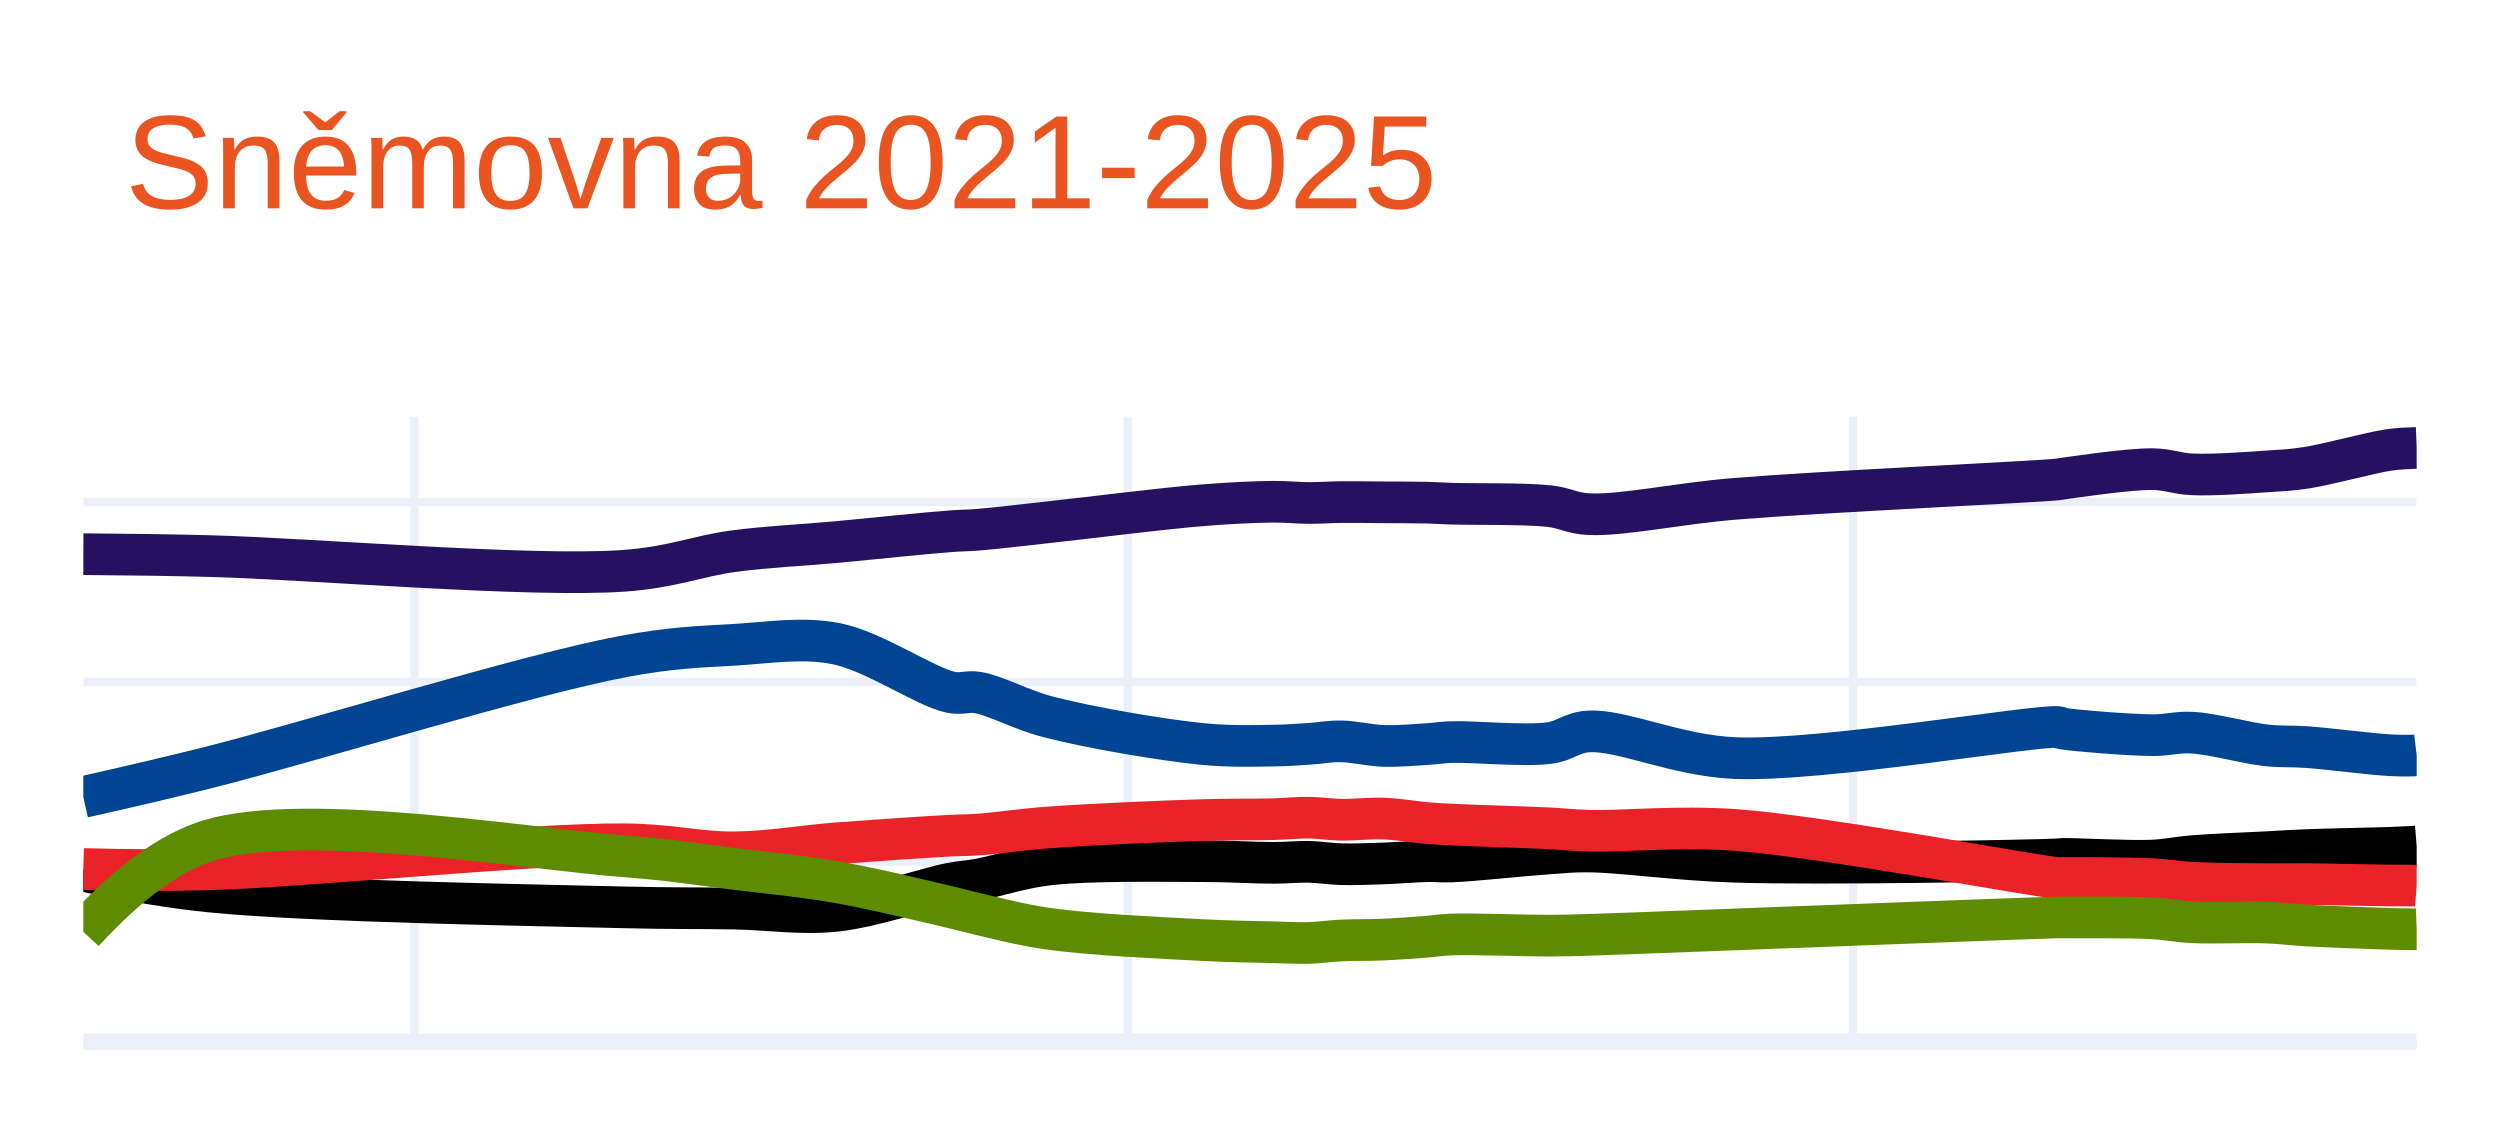
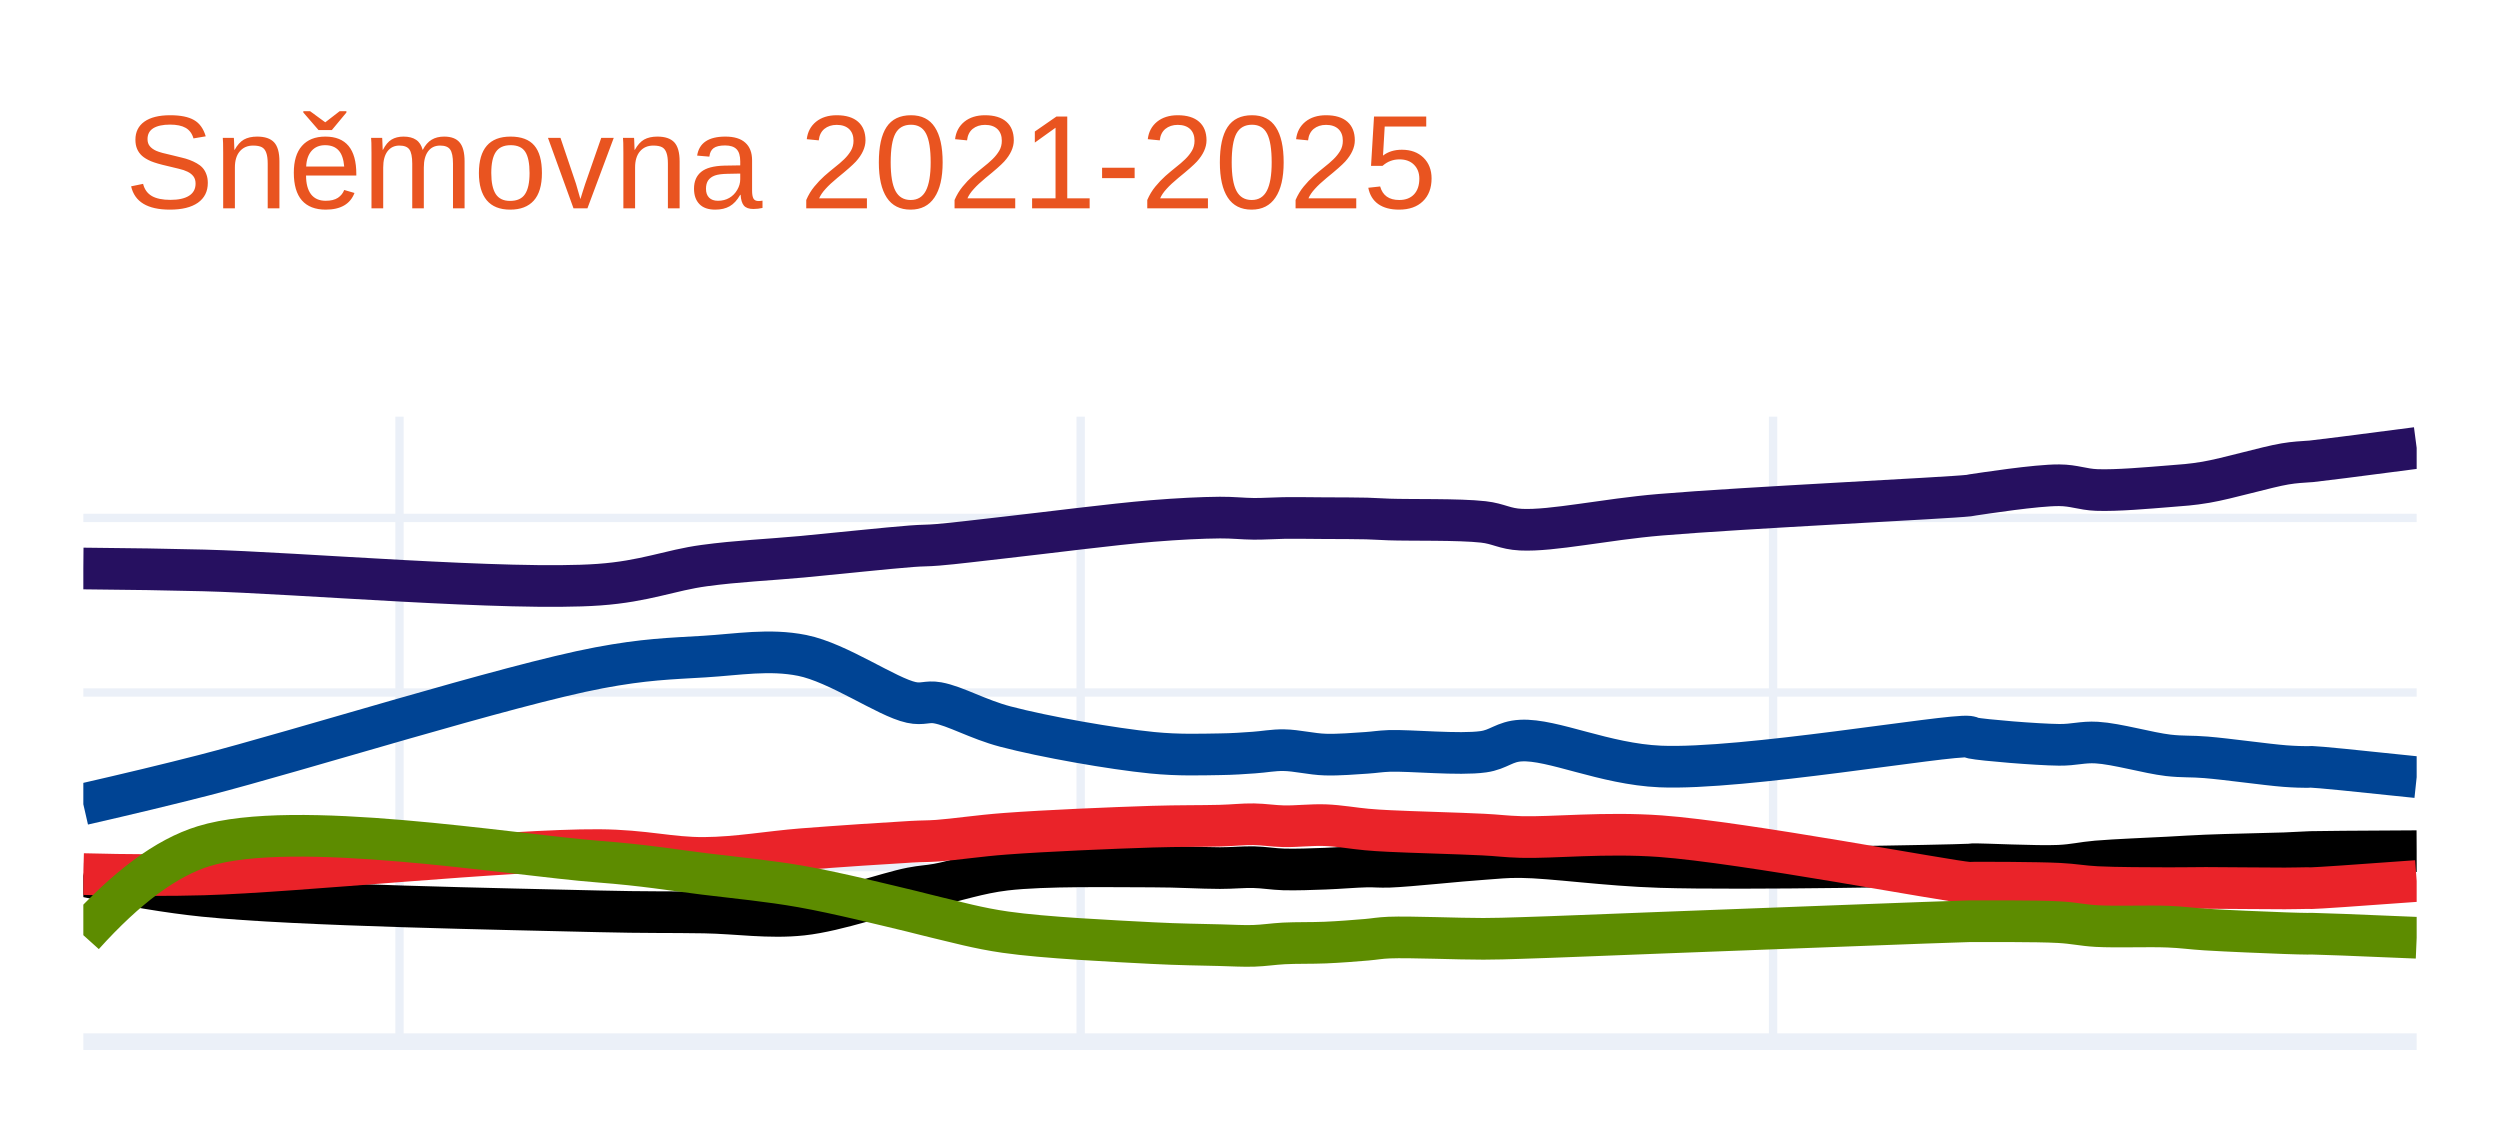
<svg xmlns="http://www.w3.org/2000/svg" class="main-svg" width="300" height="135" style="" viewBox="0 0 300 135">
  <rect x="0" y="0" width="300" height="135" style="fill: rgb(255, 255, 255); fill-opacity: 1;" />
-   <defs id="defs-8a033a">
+   <defs id="defs-2bc237">
    <g class="clips">
-       <clipPath id="clip8a033axyplot" class="plotclip">
+       <clipPath id="clip2bc237xyplot" class="plotclip">
        <rect width="280" height="75" />
      </clipPath>
-       <clipPath class="axesclip" id="clip8a033ax">
+       <clipPath class="axesclip" id="clip2bc237x">
        <rect x="10" y="0" width="280" height="135" />
      </clipPath>
-       <clipPath class="axesclip" id="clip8a033ay">
+       <clipPath class="axesclip" id="clip2bc237y">
        <rect x="0" y="50" width="300" height="75" />
      </clipPath>
-       <clipPath class="axesclip" id="clip8a033axy">
+       <clipPath class="axesclip" id="clip2bc237xy">
        <rect x="10" y="50" width="280" height="75" />
      </clipPath>
    </g>
    <g class="gradients" />
    <g class="patterns" />
  </defs>
  <g class="bglayer" />
  <g class="layer-below">
    <g class="imagelayer" />
    <g class="shapelayer" />
  </g>
  <g class="cartesianlayer">
    <g class="subplot xy">
      <g class="layer-subplot">
        <g class="shapelayer" />
        <g class="imagelayer" />
      </g>
      <g class="minor-gridlayer">
        <g class="x" />
        <g class="y" />
      </g>
      <g class="gridlayer">
        <g class="x">
-           <path class="xgrid crisp" transform="translate(49.73,0)" d="M0,50v75" style="stroke: rgb(235, 240, 248); stroke-opacity: 1; stroke-width: 1px;" />
-           <path class="xgrid crisp" transform="translate(135.34,0)" d="M0,50v75" style="stroke: rgb(235, 240, 248); stroke-opacity: 1; stroke-width: 1px;" />
-           <path class="xgrid crisp" transform="translate(222.36,0)" d="M0,50v75" style="stroke: rgb(235, 240, 248); stroke-opacity: 1; stroke-width: 1px;" />
+           <path class="xgrid crisp" transform="translate(47.94,0)" d="M0,50v75" style="stroke: rgb(235, 240, 248); stroke-opacity: 1; stroke-width: 1px;" />
+           <path class="xgrid crisp" transform="translate(129.68,0)" d="M0,50v75" style="stroke: rgb(235, 240, 248); stroke-opacity: 1; stroke-width: 1px;" />
+           <path class="xgrid crisp" transform="translate(212.77,0)" d="M0,50v75" style="stroke: rgb(235, 240, 248); stroke-opacity: 1; stroke-width: 1px;" />
        </g>
        <g class="y">
-           <path class="ygrid crisp" transform="translate(0,103.41)" d="M10,0h280" style="stroke: rgb(235, 240, 248); stroke-opacity: 1; stroke-width: 1px;" />
-           <path class="ygrid crisp" transform="translate(0,81.83)" d="M10,0h280" style="stroke: rgb(235, 240, 248); stroke-opacity: 1; stroke-width: 1px;" />
-           <path class="ygrid crisp" transform="translate(0,60.24)" d="M10,0h280" style="stroke: rgb(235, 240, 248); stroke-opacity: 1; stroke-width: 1px;" />
+           <path class="ygrid crisp" transform="translate(0,104.05)" d="M10,0h280" style="stroke: rgb(235, 240, 248); stroke-opacity: 1; stroke-width: 1px;" />
+           <path class="ygrid crisp" transform="translate(0,83.1)" d="M10,0h280" style="stroke: rgb(235, 240, 248); stroke-opacity: 1; stroke-width: 1px;" />
+           <path class="ygrid crisp" transform="translate(0,62.15)" d="M10,0h280" style="stroke: rgb(235, 240, 248); stroke-opacity: 1; stroke-width: 1px;" />
        </g>
      </g>
      <g class="zerolinelayer">
        <path class="yzl zl crisp" transform="translate(0,125)" d="M10,0h280" style="stroke: rgb(235, 240, 248); stroke-opacity: 1; stroke-width: 2px;" />
      </g>
      <path class="xlines-below" />
      <path class="ylines-below" />
      <g class="overlines-below" />
      <g class="xaxislayer-below" />
      <g class="yaxislayer-below" />
      <g class="overaxes-below" />
-       <g class="plot" transform="translate(10,50)" clip-path="url(#clip8a033axyplot)">
+       <g class="plot" transform="translate(10,50)" clip-path="url(#clip2bc237xyplot)">
        <g class="scatterlayer mlayer">
-           <g class="trace scatter trace0cea7a" style="stroke-miterlimit: 2; opacity: 1;">
+           <g class="trace scatter trace04b948" style="stroke-miterlimit: 2; opacity: 1;">
            <g class="fills" />
            <g class="errorbars" />
            <g class="lines">
-               <path class="js-line" d="M0,16.5Q8.64,16.56 15.14,16.73C26.92,17.03 53.56,19.29 64.8,18.5C70.65,18.09 73.7,16.72 78.04,16.14C82.2,15.59 86.13,15.44 90.34,15.05C94.79,14.64 101.04,13.97 104.05,13.75C105.53,13.64 106,13.68 107.36,13.57C109.54,13.39 112.5,13.03 115.88,12.66C120.86,12.12 129.34,11.03 134.32,10.63C137.7,10.36 140.49,10.23 142.84,10.21C144.5,10.2 145.71,10.36 147.09,10.36C148.39,10.36 149.52,10.27 150.88,10.25C152.48,10.23 154.35,10.27 156.08,10.28C157.81,10.29 159.81,10.28 161.28,10.32C162.37,10.35 162.85,10.4 164.12,10.44C166.71,10.53 172.91,10.4 175.95,10.74C177.89,10.96 178.6,11.6 180.68,11.7C184.66,11.89 191.19,10.44 198.18,9.86C208.56,9 234.4,7.82 236.96,7.53C237.24,7.5 237.17,7.49 237.43,7.45C238.68,7.28 245.43,6.26 248.31,6.3C250.21,6.32 251.21,6.84 253.04,6.92C255.56,7.04 259.51,6.74 262.03,6.57C263.86,6.45 264.9,6.42 266.76,6.13C269.47,5.71 274.38,4.33 276.69,3.99C277.92,3.81 278.98,3.8 279.53,3.77Q279.75,3.76 280,3.75" style="vector-effect: none; fill: none; stroke: rgb(38, 16, 96); stroke-opacity: 1; stroke-width: 5px; opacity: 1;" />
+               <path class="js-line" d="M0,18.22Q8.24,18.29 14.45,18.45C25.7,18.74 51.13,20.93 61.87,20.16C67.46,19.76 70.37,18.43 74.52,17.87C78.49,17.33 82.24,17.18 86.26,16.81C90.51,16.41 96.47,15.77 99.35,15.55C100.76,15.44 101.22,15.49 102.52,15.38C104.61,15.21 107.42,14.85 110.65,14.49C115.4,13.96 123.51,12.91 128.26,12.52C131.48,12.26 134.15,12.13 136.39,12.11C137.98,12.1 139.14,12.25 140.45,12.26C141.69,12.27 142.76,12.18 144.06,12.16C145.58,12.14 147.37,12.17 149.03,12.18C150.69,12.19 152.59,12.18 154,12.22C155.04,12.25 155.5,12.3 156.71,12.34C159.18,12.43 165.09,12.3 168,12.63C169.86,12.84 170.53,13.46 172.52,13.56C176.32,13.74 182.56,12.33 189.23,11.77C199.14,10.93 223.81,9.76 226.26,9.47C226.53,9.44 226.46,9.43 226.71,9.39C227.9,9.22 234.35,8.21 237.1,8.23C238.91,8.24 239.86,8.73 241.61,8.8C244.01,8.89 247.79,8.55 250.19,8.36C251.94,8.22 252.94,8.17 254.71,7.87C257.3,7.43 261.98,6.04 264.19,5.67C265.36,5.47 266.38,5.43 266.9,5.39C267.11,5.37 267.1,5.38 267.35,5.36Q268.69,5.23 280,3.75" style="vector-effect: none; fill: none; stroke: rgb(38, 16, 96); stroke-opacity: 1; stroke-width: 5px; opacity: 1;" />
            </g>
            <g class="points" />
            <g class="text" />
          </g>
-           <g class="trace scatter trace9a309a" style="stroke-miterlimit: 2; opacity: 1;">
+           <g class="trace scatter trace117a1b" style="stroke-miterlimit: 2; opacity: 1;">
            <g class="fills" />
            <g class="errorbars" />
            <g class="lines">
-               <path class="js-line" d="M0,45.64Q8.65,43.7 15.14,42.07C26.93,39.1 53.47,30.88 64.8,28.78C70.57,27.71 73.7,27.63 78.04,27.38C82.21,27.14 86.21,26.43 90.34,27.24C94.88,28.14 101,32.41 104.05,33.06C105.49,33.36 106.02,32.88 107.36,33.11C109.57,33.5 112.46,35.17 115.88,36.05C120.81,37.32 129.33,38.79 134.32,39.28C137.69,39.61 140.49,39.5 142.84,39.47C144.5,39.45 145.71,39.35 147.09,39.26C148.39,39.18 149.52,38.94 150.88,38.96C152.48,38.98 154.34,39.46 156.08,39.51C157.81,39.56 159.81,39.38 161.28,39.29C162.37,39.22 162.85,39.1 164.12,39.05C166.71,38.95 172.92,39.58 175.95,39.16C177.91,38.89 178.59,37.88 180.68,37.77C184.65,37.56 191.18,40.67 198.18,40.97C208.54,41.41 234.4,36.95 236.96,37.25C237.25,37.28 237.16,37.36 237.43,37.41C238.67,37.66 245.43,38.2 248.31,38.22C250.21,38.23 251.22,37.82 253.04,37.92C255.57,38.05 259.5,39.18 262.03,39.45C263.85,39.64 264.9,39.52 266.76,39.65C269.47,39.84 274.38,40.49 276.69,40.62C277.92,40.69 278.98,40.69 279.53,40.67Q279.75,40.66 280,40.63" style="vector-effect: none; fill: none; stroke: rgb(0, 68, 148); stroke-opacity: 1; stroke-width: 5px; opacity: 1;" />
+               <path class="js-line" d="M0,46.51Q8.26,44.62 14.45,43.03C25.71,40.14 51.05,32.18 61.87,30.14C67.38,29.1 70.38,29.04 74.52,28.79C78.5,28.55 82.32,27.86 86.26,28.65C90.6,29.52 96.43,33.66 99.35,34.29C100.73,34.59 101.24,34.11 102.52,34.34C104.63,34.72 107.38,36.33 110.65,37.19C115.36,38.43 123.5,39.86 128.26,40.33C131.47,40.65 134.15,40.54 136.39,40.51C137.98,40.49 139.14,40.4 140.45,40.31C141.69,40.23 142.76,40 144.06,40.02C145.59,40.04 147.37,40.5 149.03,40.55C150.68,40.6 152.59,40.43 154,40.34C155.04,40.27 155.5,40.16 156.71,40.11C159.18,40.02 165.11,40.62 168,40.21C169.87,39.95 170.52,38.97 172.52,38.87C176.32,38.67 182.54,41.69 189.23,41.98C199.13,42.41 223.81,38.1 226.26,38.4C226.54,38.43 226.46,38.51 226.71,38.56C227.9,38.81 234.35,39.35 237.1,39.38C238.91,39.4 239.87,39.01 241.61,39.11C244.02,39.25 247.78,40.36 250.19,40.64C251.93,40.84 252.93,40.73 254.71,40.88C257.29,41.09 261.99,41.76 264.19,41.93C265.37,42.02 266.38,42.04 266.9,42.04C267.11,42.04 267.1,42.01 267.35,42.02Q268.69,42.06 280,43.26" style="vector-effect: none; fill: none; stroke: rgb(0, 68, 148); stroke-opacity: 1; stroke-width: 5px; opacity: 1;" />
            </g>
            <g class="points" />
            <g class="text" />
          </g>
-           <g class="trace scatter trace4cd8fa" style="stroke-miterlimit: 2; opacity: 1;">
+           <g class="trace scatter trace596f2e" style="stroke-miterlimit: 2; opacity: 1;">
            <g class="fills" />
            <g class="errorbars" />
            <g class="lines">
-               <path class="js-line" d="M0,54.49Q8.61,56.32 15.14,56.98C26.89,58.17 53.53,58.6 64.8,58.88C70.62,59.02 73.71,58.96 78.04,59.03C82.22,59.1 86.16,59.75 90.34,59.3C94.82,58.82 101.03,56.61 104.05,56.03C105.52,55.75 106.01,55.79 107.36,55.55C109.55,55.16 112.48,54.13 115.88,53.74C120.83,53.17 129.35,53.34 134.32,53.34C137.7,53.34 140.49,53.55 142.84,53.54C144.5,53.54 145.71,53.39 147.09,53.42C148.39,53.45 149.52,53.66 150.88,53.7C152.48,53.75 154.35,53.67 156.08,53.61C157.81,53.55 159.81,53.37 161.28,53.34C162.37,53.32 162.85,53.42 164.12,53.38C166.71,53.29 172.89,52.61 175.95,52.41C177.88,52.28 178.61,52.16 180.68,52.18C184.67,52.22 191.2,53.19 198.18,53.41C208.56,53.74 234.4,53.27 236.96,53.12C237.24,53.1 237.17,53.08 237.43,53.07C238.68,53.02 245.43,53.4 248.31,53.27C250.21,53.18 251.21,52.89 253.04,52.74C255.56,52.53 259.51,52.39 262.03,52.26C263.86,52.16 264.89,52.08 266.76,52.01C269.46,51.9 274.38,51.82 276.69,51.74C277.92,51.69 278.98,51.64 279.53,51.61Q279.75,51.6 280,51.58" style="vector-effect: none; fill: none; stroke: rgb(0, 0, 0); stroke-opacity: 1; stroke-width: 5px; opacity: 1;" />
+               <path class="js-line" d="M0,55.1Q8.22,56.87 14.45,57.51C25.67,58.66 51.1,59.09 61.87,59.36C67.43,59.5 70.38,59.43 74.52,59.5C78.51,59.57 82.27,60.19 86.26,59.76C90.53,59.3 96.46,57.14 99.35,56.58C100.76,56.31 101.22,56.35 102.52,56.12C104.61,55.74 107.4,54.75 110.65,54.37C115.38,53.81 123.51,53.98 128.26,53.98C131.49,53.98 134.15,54.17 136.39,54.17C137.98,54.17 139.14,54.03 140.45,54.06C141.69,54.09 142.76,54.29 144.06,54.33C145.58,54.37 147.37,54.3 149.03,54.24C150.69,54.18 152.59,54.01 154,53.98C155.04,53.96 155.5,54.05 156.71,54.01C159.19,53.92 165.08,53.27 168,53.08C169.84,52.96 170.54,52.83 172.52,52.85C176.33,52.89 182.56,53.83 189.23,54.04C199.14,54.35 223.81,53.87 226.26,53.75C226.53,53.74 226.46,53.72 226.71,53.71C227.9,53.67 234.35,54.02 237.1,53.89C238.92,53.8 239.86,53.52 241.61,53.37C244.01,53.17 247.78,53.03 250.19,52.9C251.94,52.81 252.93,52.73 254.71,52.66C257.29,52.55 261.99,52.47 264.19,52.39C265.37,52.34 266.38,52.28 266.9,52.26C267.11,52.25 267.1,52.25 267.35,52.24Q268.69,52.2 280,52.14" style="vector-effect: none; fill: none; stroke: rgb(0, 0, 0); stroke-opacity: 1; stroke-width: 5px; opacity: 1;" />
            </g>
            <g class="points" />
            <g class="text" />
          </g>
-           <g class="trace scatter trace2902f7" style="stroke-miterlimit: 2; opacity: 1;">
+           <g class="trace scatter trace2fbd01" style="stroke-miterlimit: 2; opacity: 1;">
            <g class="fills" />
            <g class="errorbars" />
            <g class="lines">
-               <path class="js-line" d="M0,54.28Q8.64,54.51 15.14,54.32C26.92,53.98 53.53,51.24 64.8,51.31C70.62,51.35 73.71,52.31 78.04,52.28C82.22,52.25 86.13,51.53 90.34,51.2C94.78,50.86 101.04,50.44 104.05,50.28C105.53,50.2 106,50.25 107.36,50.15C109.54,50 112.49,49.54 115.88,49.29C120.85,48.92 129.34,48.56 134.32,48.41C137.7,48.31 140.49,48.36 142.84,48.3C144.5,48.25 145.71,48.1 147.09,48.12C148.39,48.14 149.52,48.34 150.88,48.37C152.48,48.4 154.35,48.16 156.08,48.23C157.82,48.3 159.81,48.65 161.28,48.77C162.37,48.86 162.85,48.89 164.12,48.95C166.71,49.08 172.9,49.25 175.95,49.4C177.88,49.5 178.6,49.63 180.68,49.69C184.67,49.8 191.22,49.1 198.18,49.59C208.59,50.33 234.39,55.2 236.96,55.36C237.24,55.38 237.17,55.35 237.43,55.35C238.68,55.35 245.43,55.35 248.31,55.5C250.21,55.6 251.21,55.83 253.04,55.93C255.56,56.07 259.51,56.08 262.03,56.1C263.86,56.12 264.89,56.08 266.76,56.09C269.46,56.11 274.38,56.24 276.69,56.26C277.92,56.27 278.98,56.25 279.53,56.27Q279.75,56.28 280,56.3" style="vector-effect: none; fill: none; stroke: rgb(234, 35, 41); stroke-opacity: 1; stroke-width: 5px; opacity: 1;" />
+               <path class="js-line" d="M0,54.89Q8.25,55.11 14.45,54.93C25.7,54.6 51.1,51.94 61.87,52.01C67.43,52.05 70.38,52.98 74.52,52.95C78.51,52.92 82.24,52.22 86.26,51.9C90.5,51.57 96.47,51.17 99.35,51.01C100.77,50.93 101.22,50.97 102.52,50.88C104.61,50.73 107.42,50.29 110.65,50.05C115.4,49.69 123.51,49.35 128.26,49.2C131.49,49.1 134.15,49.14 136.39,49.08C137.98,49.04 139.14,48.89 140.45,48.91C141.69,48.93 142.76,49.12 144.06,49.15C145.58,49.18 147.38,48.96 149.03,49.02C150.69,49.08 152.59,49.42 154,49.54C155.04,49.63 155.5,49.66 156.71,49.72C159.18,49.85 165.08,50 168,50.15C169.85,50.24 170.54,50.38 172.52,50.44C176.33,50.55 182.59,49.86 189.23,50.34C199.17,51.06 223.81,55.77 226.26,55.93C226.53,55.95 226.46,55.92 226.71,55.92C227.9,55.91 234.35,55.91 237.1,56.05C238.91,56.14 239.87,56.36 241.61,56.45C244.01,56.57 247.78,56.57 250.19,56.58C251.94,56.59 252.93,56.55 254.71,56.55C257.29,56.55 261.99,56.62 264.19,56.61C265.37,56.61 266.38,56.57 266.9,56.57C267.11,56.57 267.1,56.59 267.35,56.58Q268.69,56.55 280,55.72" style="vector-effect: none; fill: none; stroke: rgb(234, 35, 41); stroke-opacity: 1; stroke-width: 5px; opacity: 1;" />
            </g>
            <g class="points" />
            <g class="text" />
          </g>
-           <g class="trace scatter trace85fc9f" style="stroke-miterlimit: 2; opacity: 1;">
+           <g class="trace scatter trace727ab4" style="stroke-miterlimit: 2; opacity: 1;">
            <g class="fills" />
            <g class="errorbars" />
            <g class="lines">
-               <path class="js-line" d="M0,61.83Q8.15,52.95 15.14,50.83C26.53,47.37 53.54,51.89 64.8,52.75C70.63,53.19 73.71,53.73 78.04,54.26C82.22,54.77 86.15,55.12 90.34,55.85C94.8,56.63 101.04,58.16 104.05,58.86C105.53,59.21 106,59.37 107.36,59.68C109.54,60.18 112.48,60.98 115.88,61.46C120.84,62.16 129.34,62.55 134.32,62.81C137.7,62.99 140.49,63.01 142.84,63.07C144.5,63.11 145.71,63.19 147.09,63.15C148.39,63.11 149.52,62.93 150.88,62.86C152.48,62.78 154.35,62.83 156.08,62.75C157.81,62.67 159.81,62.52 161.28,62.4C162.37,62.31 162.85,62.19 164.12,62.14C166.71,62.04 172.89,62.29 175.95,62.28C177.88,62.27 178.61,62.24 180.68,62.18C184.67,62.06 191.2,61.79 198.18,61.53C208.57,61.14 234.4,60.14 236.96,60.09C237.24,60.08 237.17,60.09 237.43,60.09C238.68,60.1 245.43,60.04 248.31,60.2C250.21,60.3 251.21,60.58 253.04,60.67C255.56,60.8 259.51,60.61 262.03,60.71C263.86,60.78 264.89,60.95 266.76,61.06C269.46,61.21 274.38,61.39 276.69,61.46C277.92,61.5 278.98,61.51 279.53,61.51Q279.75,61.51 280,61.5" style="vector-effect: none; fill: none; stroke: rgb(93, 140, 0); stroke-opacity: 1; stroke-width: 5px; opacity: 1;" />
+               <path class="js-line" d="M0,62.22Q7.76,53.6 14.45,51.54C25.32,48.19 51.11,52.57 61.87,53.4C67.44,53.83 70.38,54.36 74.52,54.87C78.51,55.36 82.26,55.7 86.26,56.41C90.52,57.16 96.47,58.66 99.35,59.34C100.77,59.68 101.22,59.83 102.52,60.13C104.6,60.61 107.4,61.4 110.65,61.86C115.38,62.54 123.51,62.92 128.26,63.17C131.49,63.34 134.15,63.36 136.39,63.42C137.98,63.46 139.14,63.54 140.45,63.5C141.69,63.46 142.76,63.28 144.06,63.21C145.58,63.13 147.37,63.18 149.03,63.11C150.69,63.04 152.59,62.89 154,62.77C155.04,62.68 155.5,62.56 156.71,62.51C159.18,62.41 165.08,62.67 168,62.66C169.85,62.65 170.54,62.62 172.52,62.56C176.33,62.45 182.57,62.18 189.23,61.93C199.15,61.56 223.81,60.6 226.26,60.55C226.53,60.54 226.46,60.55 226.71,60.55C227.9,60.56 234.35,60.5 237.1,60.66C238.92,60.76 239.86,61.03 241.61,61.13C244.01,61.26 247.79,61.1 250.19,61.2C251.94,61.27 252.93,61.44 254.71,61.55C257.29,61.71 261.99,61.9 264.19,61.98C265.37,62.02 266.38,62.05 266.9,62.05C267.11,62.05 267.1,62.04 267.35,62.04Q268.69,62.05 280,62.53" style="vector-effect: none; fill: none; stroke: rgb(93, 140, 0); stroke-opacity: 1; stroke-width: 5px; opacity: 1;" />
            </g>
            <g class="points" />
            <g class="text" />
          </g>
        </g>
      </g>
      <g class="overplot" />
      <path class="xlines-above crisp" d="M0,0" style="fill: none;" />
      <path class="ylines-above crisp" d="M0,0" style="fill: none;" />
      <g class="overlines-above" />
      <g class="xaxislayer-above" />
      <g class="yaxislayer-above" />
      <g class="overaxes-above" />
    </g>
  </g>
  <g class="polarlayer" />
  <g class="smithlayer" />
  <g class="ternarylayer" />
  <g class="geolayer" />
  <g class="funnelarealayer" />
  <g class="pielayer" />
  <g class="iciclelayer" />
  <g class="treemaplayer" />
  <g class="sunburstlayer" />
  <g class="glimages" />
-   <defs id="topdefs-8a033a">
+   <defs id="topdefs-2bc237">
    <g class="clips" />
  </defs>
  <g class="layer-above">
    <g class="imagelayer" />
    <g class="shapelayer" />
  </g>
  <g class="infolayer">
    <g class="g-gtitle">
      <text class="gtitle" x="15" y="25" text-anchor="start" dy="0em" style="font-family: Ubuntu, verdana, arial, sans-serif; font-size: 16px; fill: rgb(233, 84, 32); opacity: 1; font-weight: normal; white-space: pre;">Sněmovna 2021-2025</text>
    </g>
    <g class="g-xtitle" />
    <g class="g-ytitle" />
  </g>
</svg>
